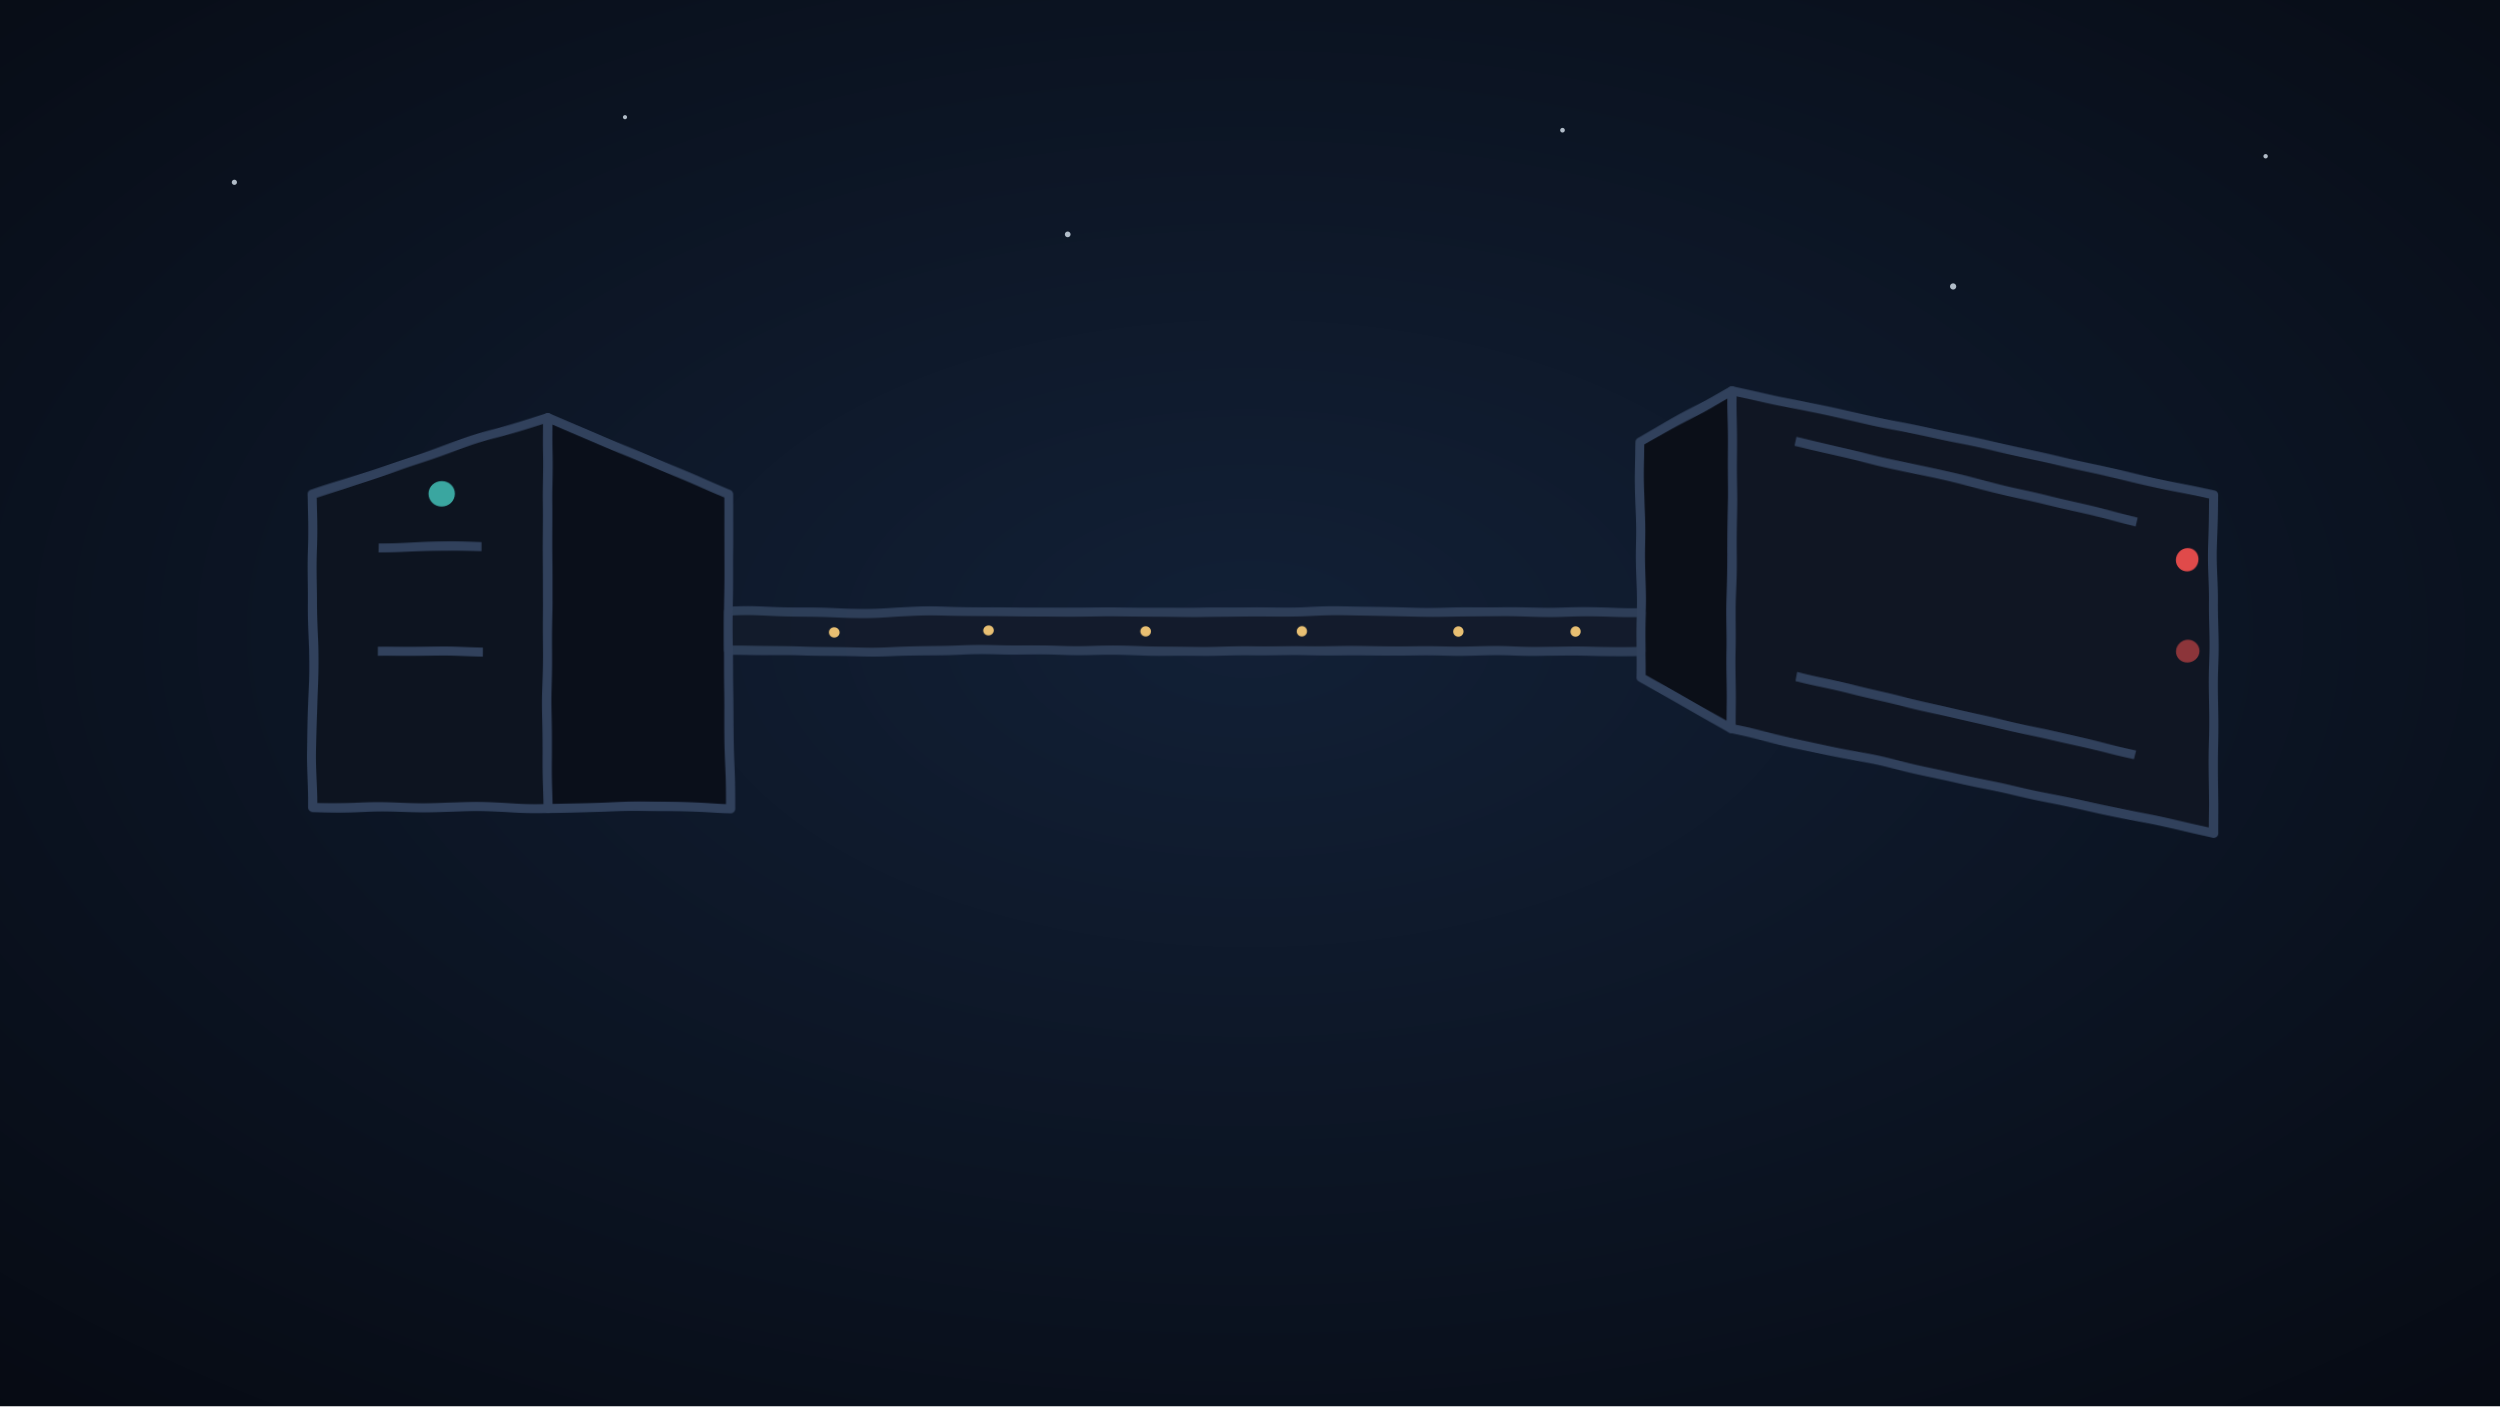
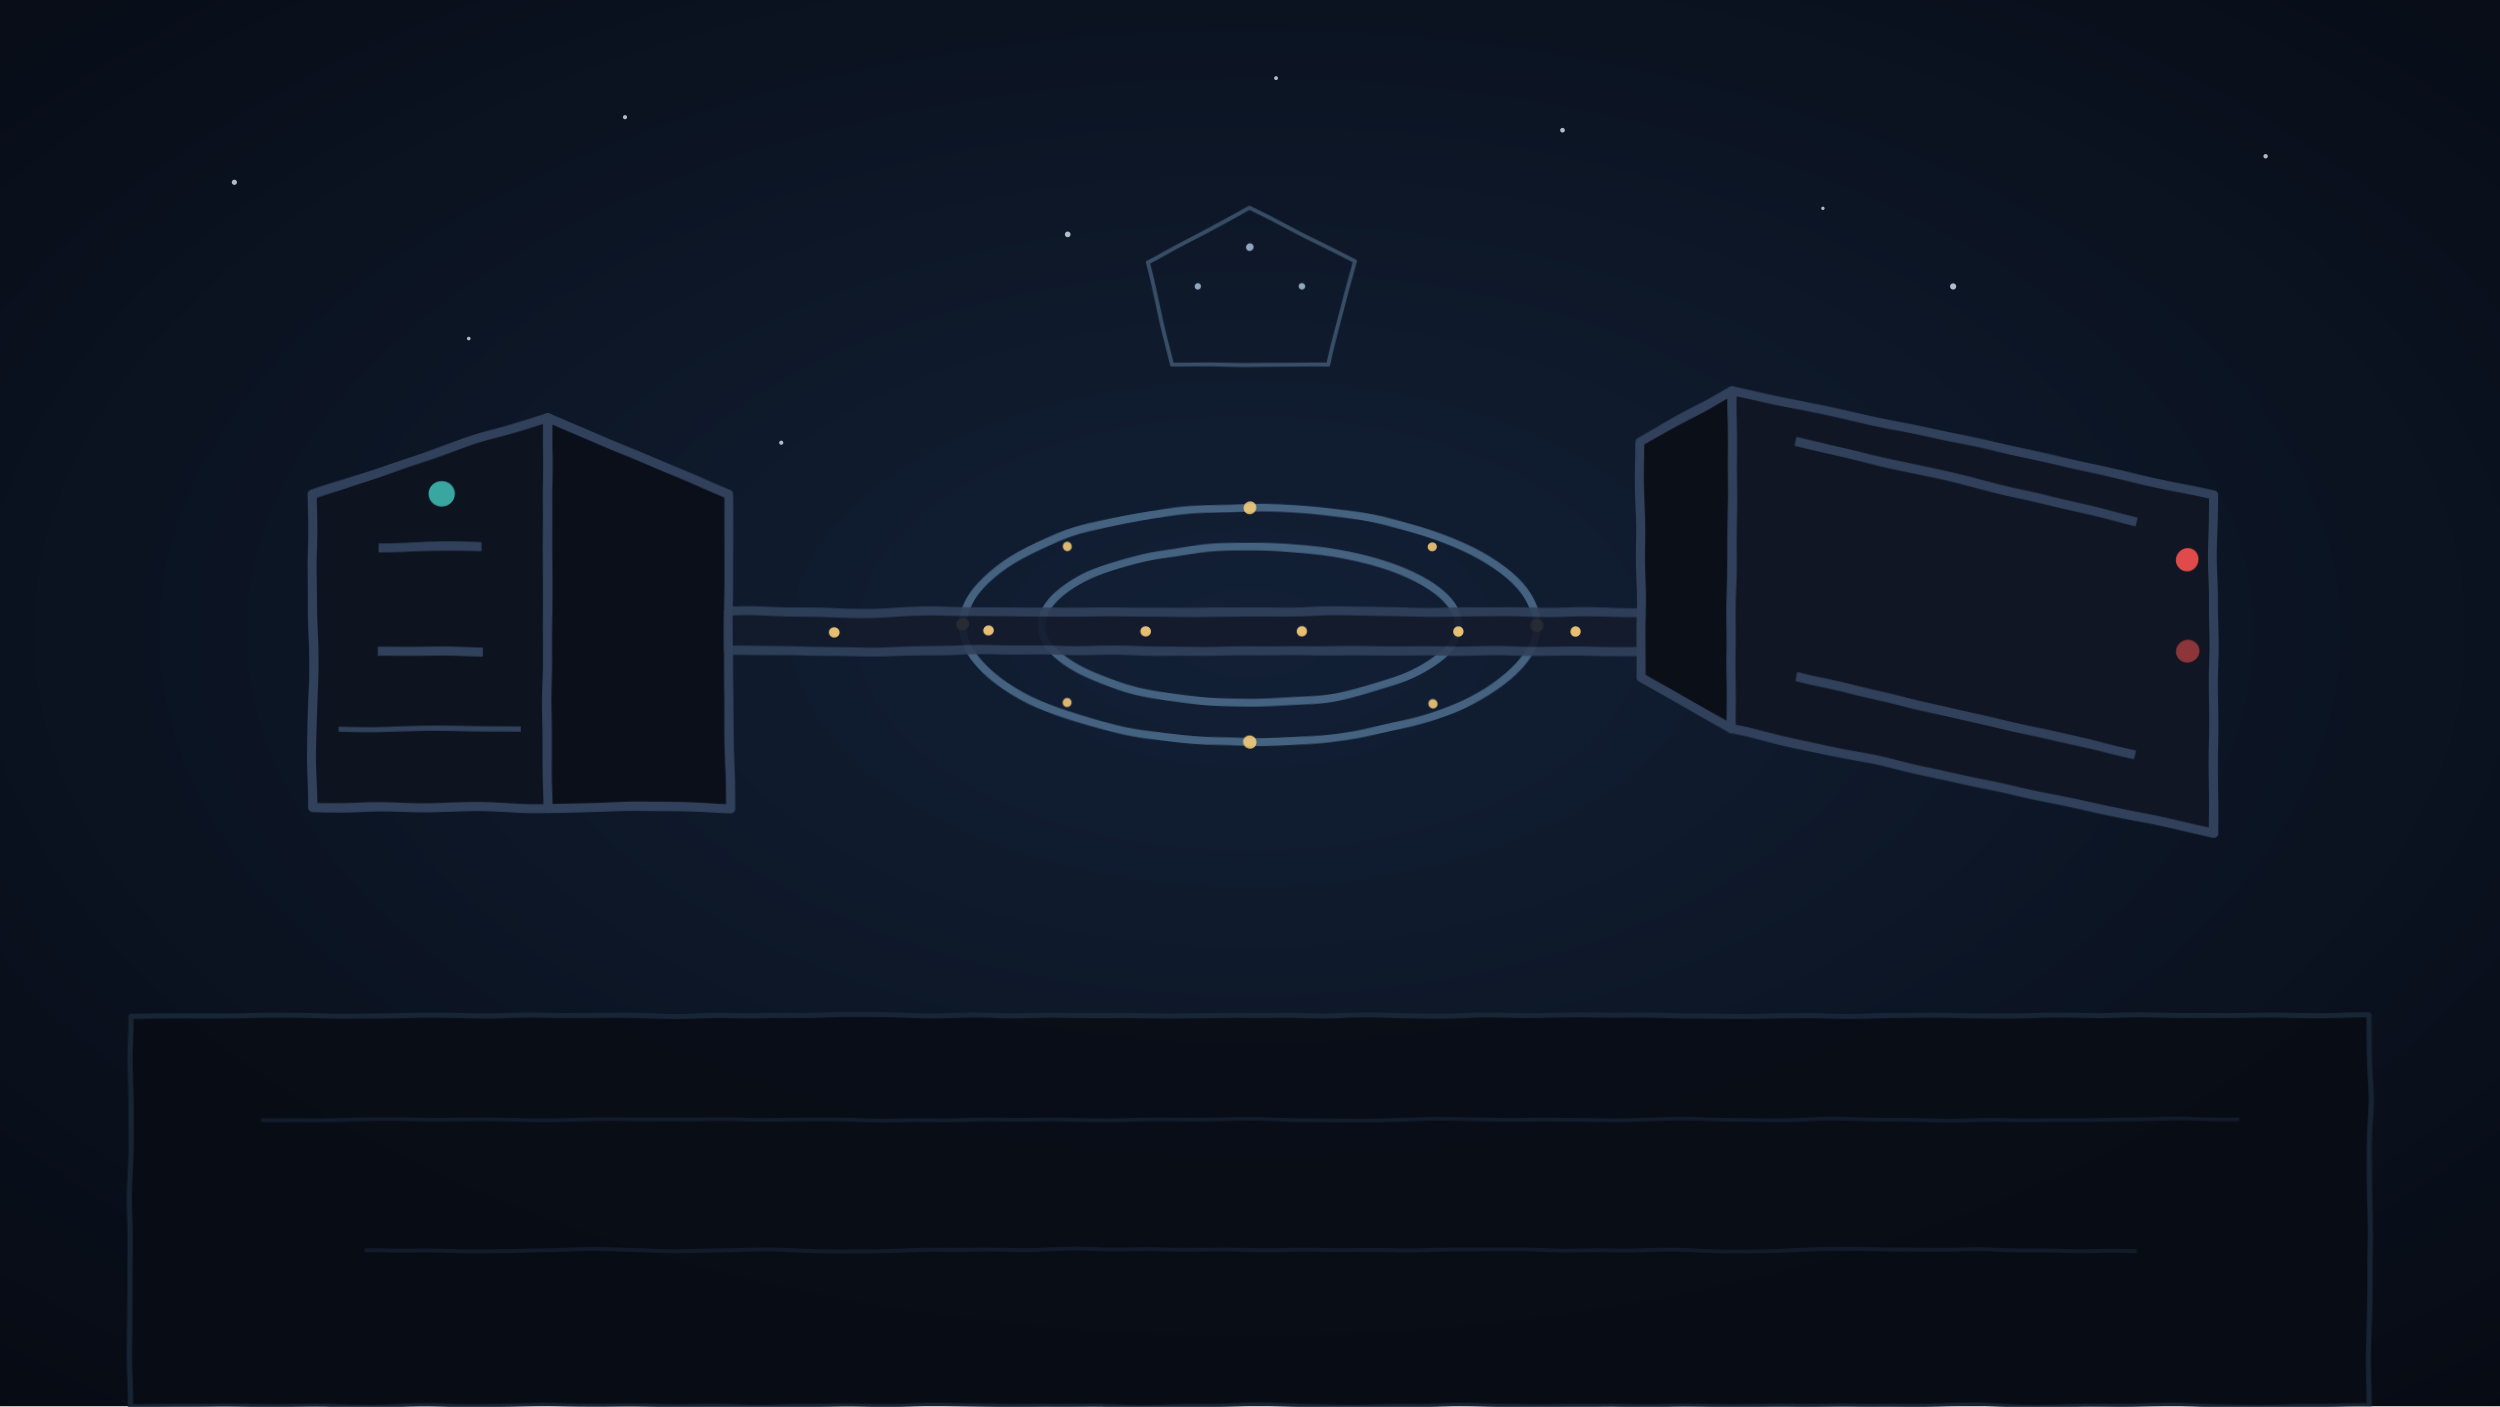
<svg xmlns="http://www.w3.org/2000/svg" viewBox="0 0 1920 1080">
  <defs>
    <radialGradient id="dk" cx="0.5" cy="0.45" r="0.9">
      <stop offset="0" stop-color="#122036" />
      <stop offset="1" stop-color="#04060c" />
    </radialGradient>
    <filter id="rq5">
      <feTurbulence type="fractalNoise" baseFrequency="0.013" numOctaves="2" result="n" />
      <feDisplacementMap in="SourceGraphic" in2="n" scale="4" />
    </filter>
  </defs>
  <rect width="1920" height="1080" fill="url(#dk)" />
  <g fill="#e8f4ff" opacity="0.75">
    <circle cx="180" cy="140" r="2" />
    <circle cx="480" cy="90" r="1.6" />
    <circle cx="820" cy="180" r="2.2" />
    <circle cx="1200" cy="100" r="1.8" />
    <circle cx="1500" cy="220" r="2.4" />
    <circle cx="1740" cy="120" r="1.7" />
    <circle cx="240" cy="420" r="1.8" />
    <circle cx="1650" cy="460" r="2" />
+     <circle cx="360" cy="260" r="1.4" />
+     <circle cx="980" cy="60" r="1.5" />
+     <circle cx="1400" cy="160" r="1.3" />
+     <circle cx="600" cy="340" r="1.6" />
  </g>
  <g filter="url(#rq5)" stroke="#31415c" stroke-width="7" stroke-linejoin="round">
    <path d="M240 620 L240 380 L420 320 L420 620Z" fill="#0d1420" />
    <path d="M420 320 L560 380 L560 620 L420 620Z" fill="#0a0f1a" />
    <path d="M290 420 L370 420 M290 500 L370 500" stroke="#31415c" />
    <circle cx="340" cy="380" r="10" fill="#3aa6a0" stroke="none" />
+     <path d="M260 560 L400 560" stroke="#31415c" stroke-width="4" />
    <path d="M1330 300 L1700 380 L1700 640 L1330 560Z" fill="#101623" />
    <path d="M1330 300 L1260 340 L1260 520 L1330 560Z" fill="#0b0f18" />
    <path d="M1380 340 L1640 400 M1380 520 L1640 580" stroke="#31415c" />
    <circle cx="1680" cy="430" r="9" fill="#e04a4a" stroke="none" />
    <circle cx="1680" cy="500" r="9" fill="#e04a4a" stroke="none" opacity="0.6" />
+     <g fill="none" stroke="#4a6a88" stroke-width="6" opacity="0.9">
+       <ellipse cx="960" cy="480" rx="220" ry="90" />
+       <ellipse cx="960" cy="480" rx="160" ry="60" />
+     </g>
+     <g fill="#ffd27a" stroke="none" opacity="0.85">
+       <circle cx="740" cy="480" r="5" />
+       <circle cx="1180" cy="480" r="5" />
+       <circle cx="960" cy="390" r="5" />
+       <circle cx="960" cy="570" r="5" />
+       <circle cx="820" cy="420" r="3.5" />
+       <circle cx="1100" cy="420" r="3.5" />
+       <circle cx="820" cy="540" r="3.5" />
+       <circle cx="1100" cy="540" r="3.5" />
+     </g>
    <path d="M560 470 L1260 470 L1260 500 L560 500Z" fill="#131b2b" opacity="0.9" />
    <g fill="#ffd27a" stroke="none" opacity="0.9">
      <circle cx="640" cy="485" r="4" />
      <circle cx="760" cy="485" r="4" />
      <circle cx="880" cy="485" r="4" />
      <circle cx="1000" cy="485" r="4" />
      <circle cx="1120" cy="485" r="4" />
      <circle cx="1210" cy="485" r="4" />
    </g>
+     <g fill="none" stroke="#5a7a98" stroke-width="3" opacity="0.55">
+       <path d="M880 200 L960 160 L1040 200 L1020 280 L900 280Z" />
+     </g>
+     <g fill="#c8e4ff" stroke="none" opacity="0.7">
+       <circle cx="920" cy="220" r="2.5" />
+       <circle cx="960" cy="190" r="3" />
+       <circle cx="1000" cy="220" r="2.5" />
+     </g>
+     <path d="M100 780 L1820 780 L1820 1080 L100 1080Z" fill="#080c14" stroke="#1a2838" stroke-width="4" opacity="0.85" />
+     <g stroke="#1e2c40" stroke-width="3" opacity="0.5">
+       <path d="M200 860 L1720 860" />
+       <path d="M280 960 L1640 960" />
+     </g>
  </g>
</svg>
